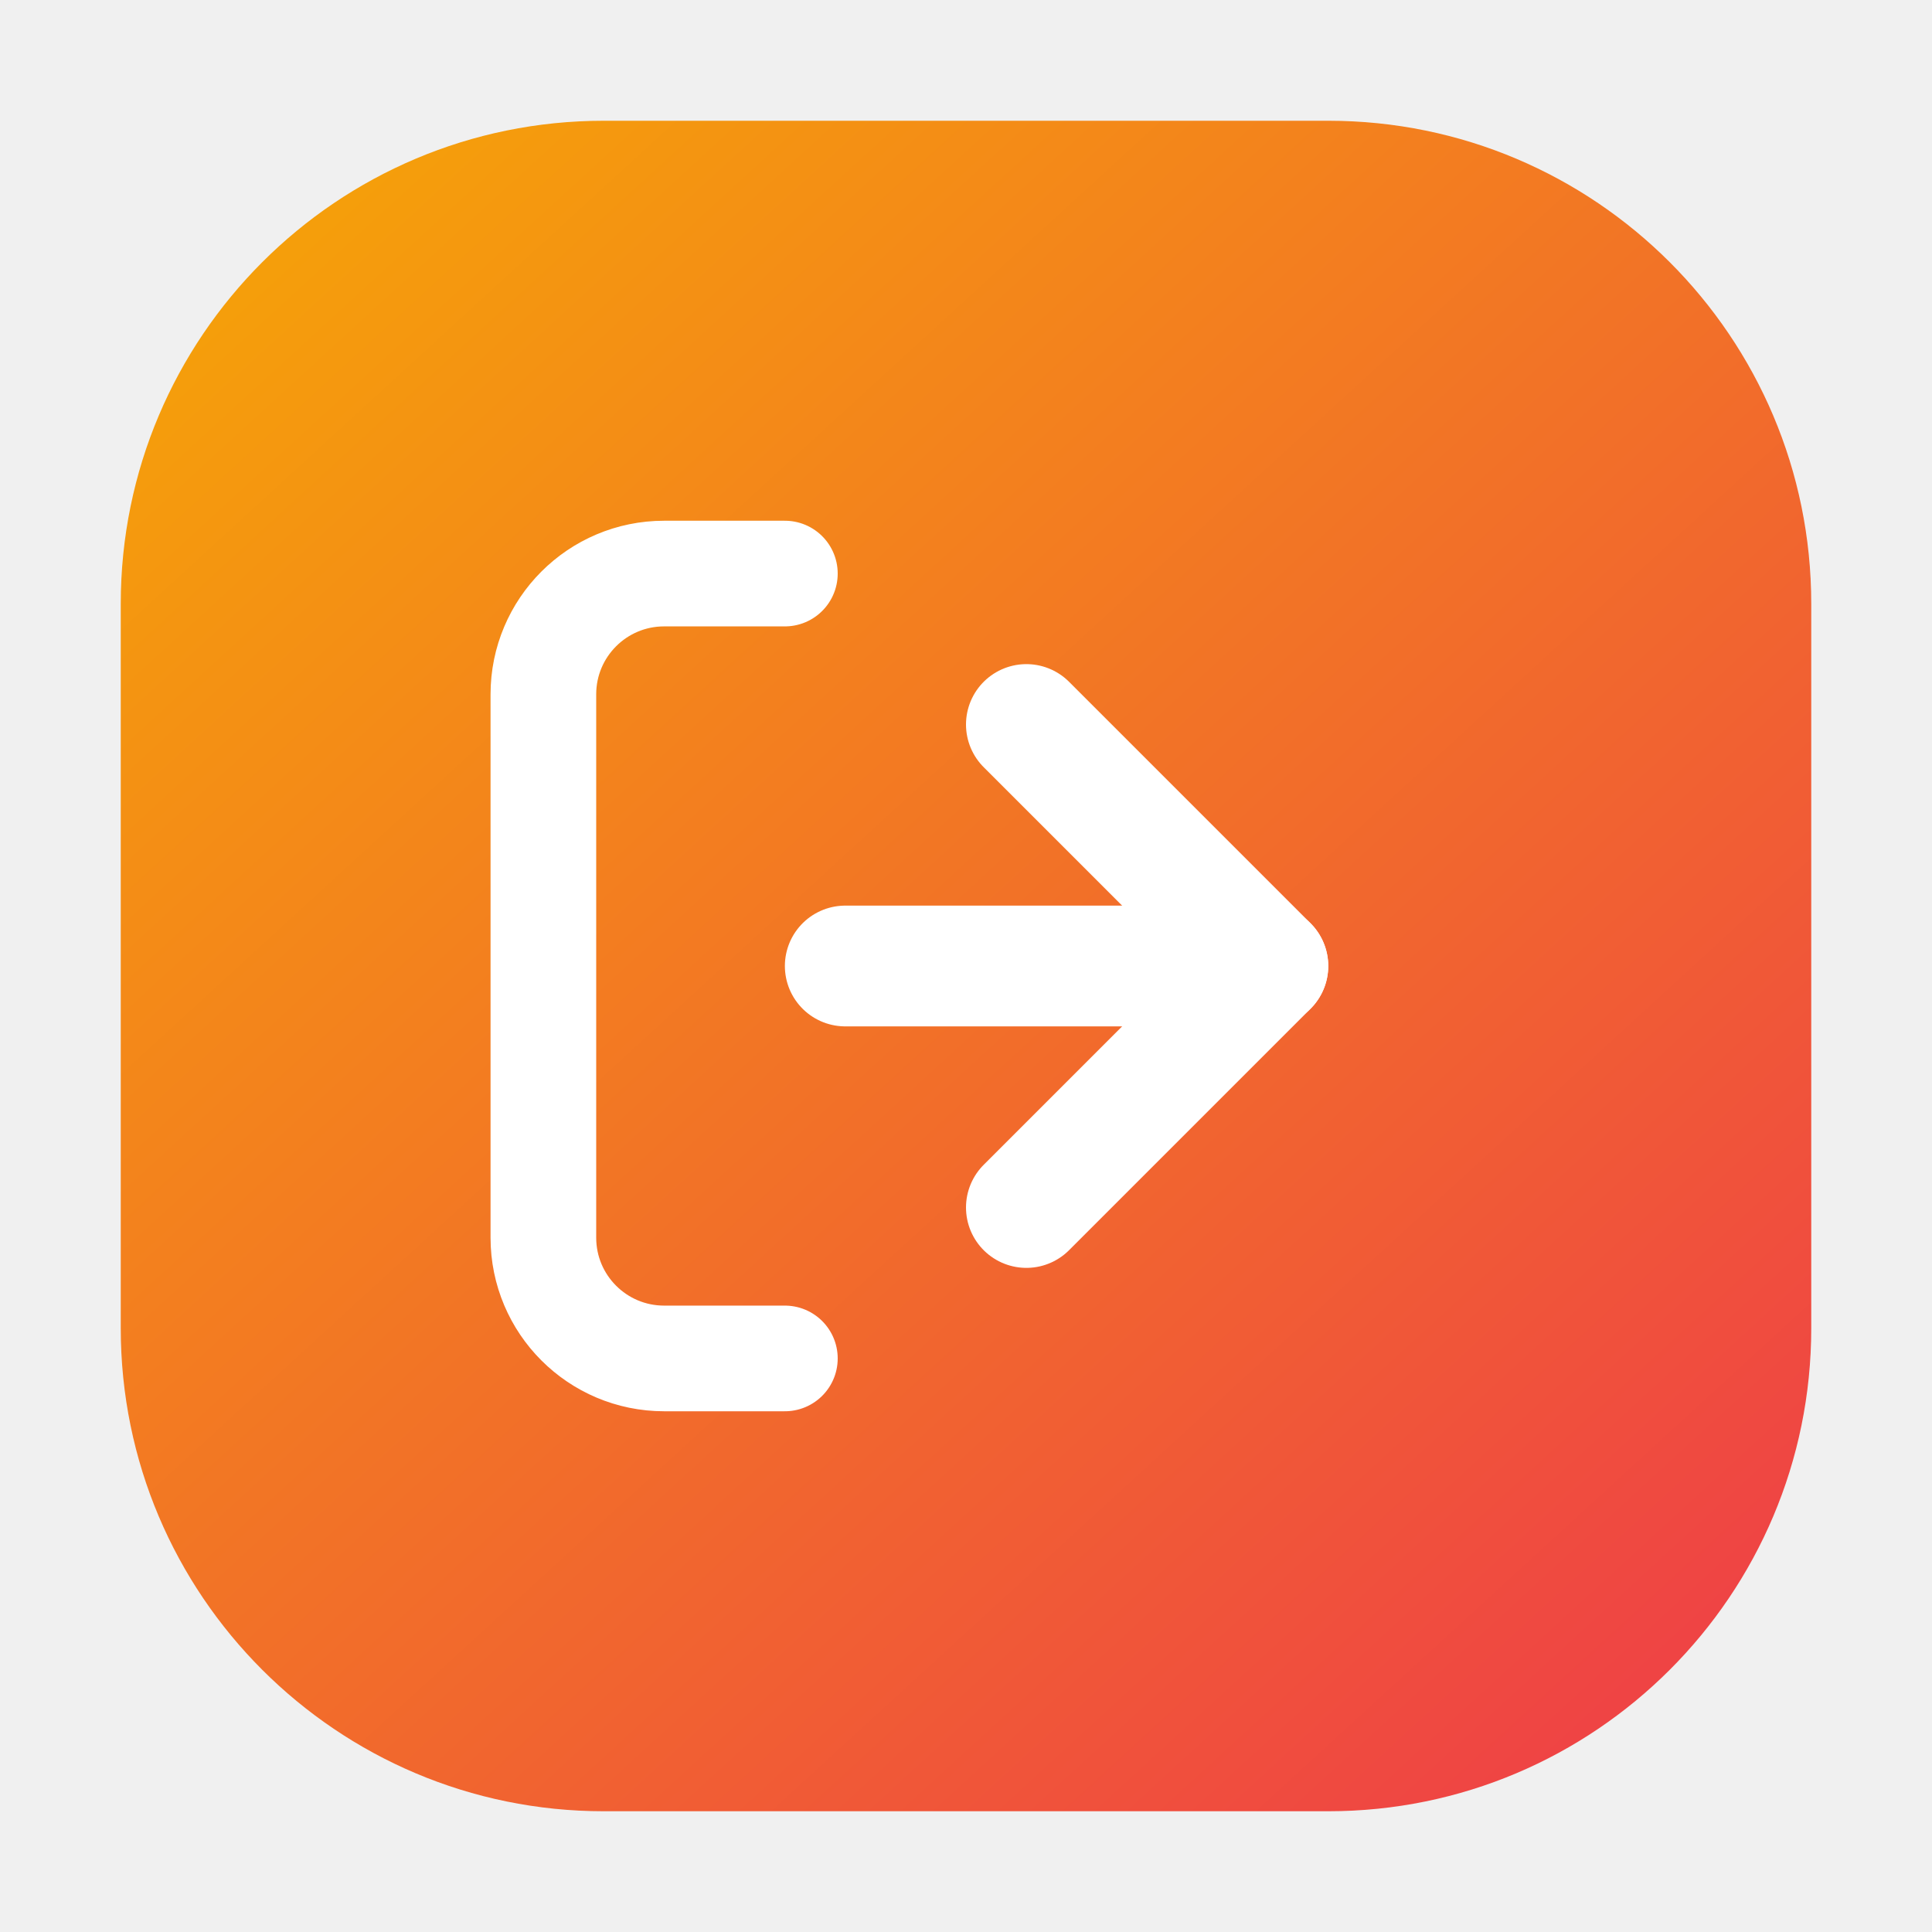
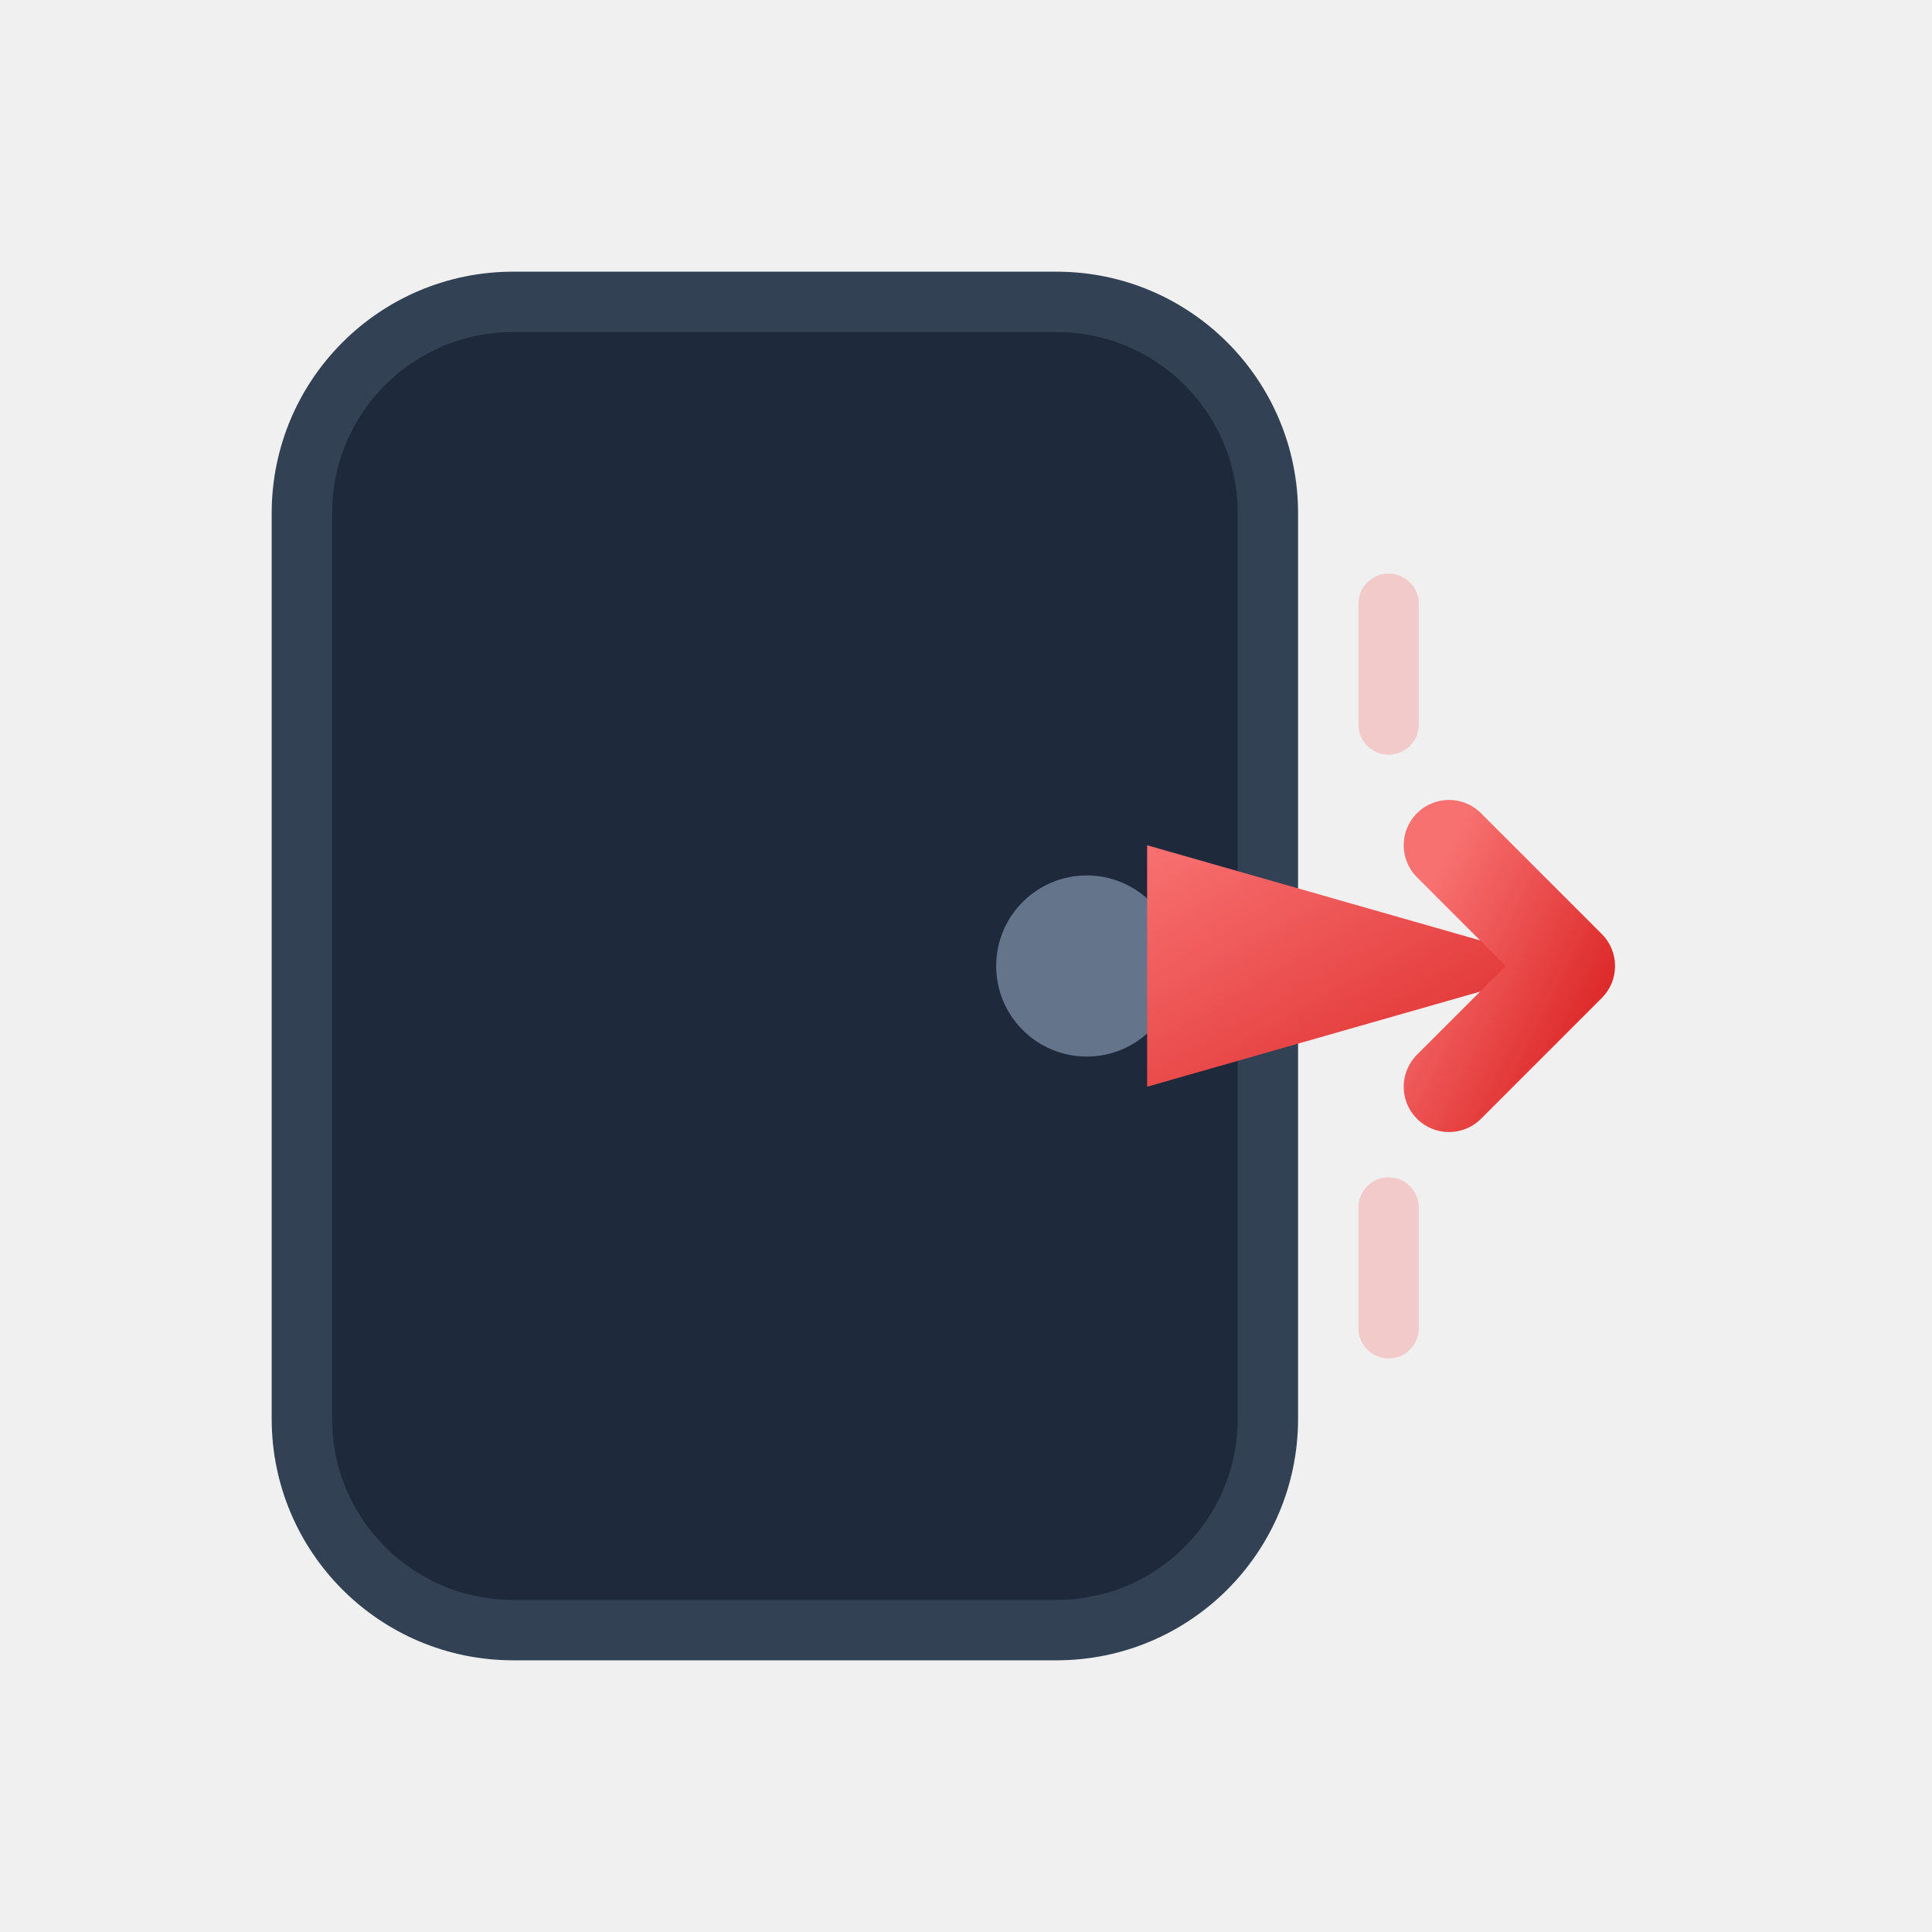
<svg xmlns="http://www.w3.org/2000/svg" width="64" height="64" viewBox="0 0 64 64" fill="none">
  <defs>
-     <linearGradient id="bg" x1="10" y1="8" x2="54" y2="56" gradientUnits="userSpaceOnUse">
-       <stop stop-color="#F59E0B" />
-       <stop offset="1" stop-color="#EF4444" />
+     <linearGradient id="logout-bg" x1="0" y1="0" x2="1" y2="1">
+       <stop offset="0%" stop-color="#f87171" />
+       <stop offset="100%" stop-color="#dc2626" />
    </linearGradient>
  </defs>
-   <rect x="4" y="4" width="56" height="56" rx="16" fill="url(#bg)" />
-   <path d="M26 19H22C19.791 19 18 20.791 18 23V41C18 43.209 19.791 45 22 45H26" stroke="white" stroke-width="3.5" stroke-linecap="round" />
-   <path d="M34 24L42 32L34 40" stroke="white" stroke-width="4" stroke-linecap="round" stroke-linejoin="round" />
-   <path d="M28 32H42" stroke="white" stroke-width="4" stroke-linecap="round" />
+   <rect x="10" y="10" width="32" height="44" rx="7" fill="#1e293b" stroke="#334155" stroke-width="2" />
+   <circle cx="36" cy="32" r="3" fill="#64748b" />
+   <path d="M38 28l14 4-14 4" fill="url(#logout-bg)" stroke="none" />
+   <path d="M38 32h14" stroke="url(#logout-bg)" stroke-width="3" stroke-linecap="round" />
+   <path d="M46 24v-4M46 44v-4" stroke="#f87171" stroke-width="2" stroke-linecap="round" opacity="0.3" />
+   <path d="M48 28l4 4-4 4" stroke="url(#logout-bg)" stroke-width="3" stroke-linecap="round" stroke-linejoin="round" fill="none" />
</svg>
